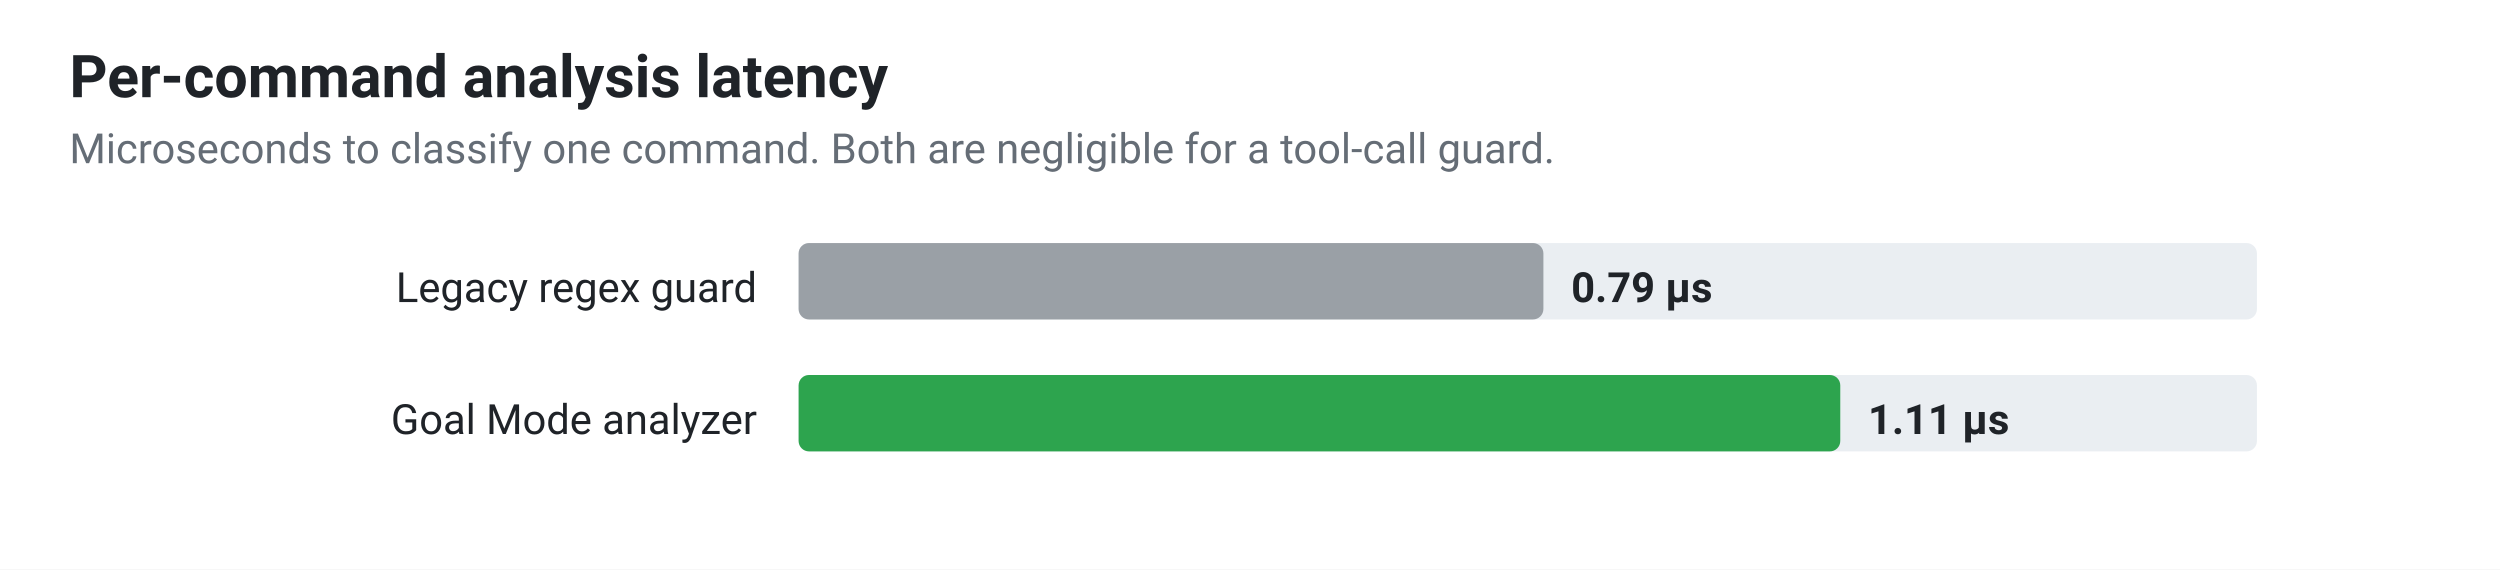
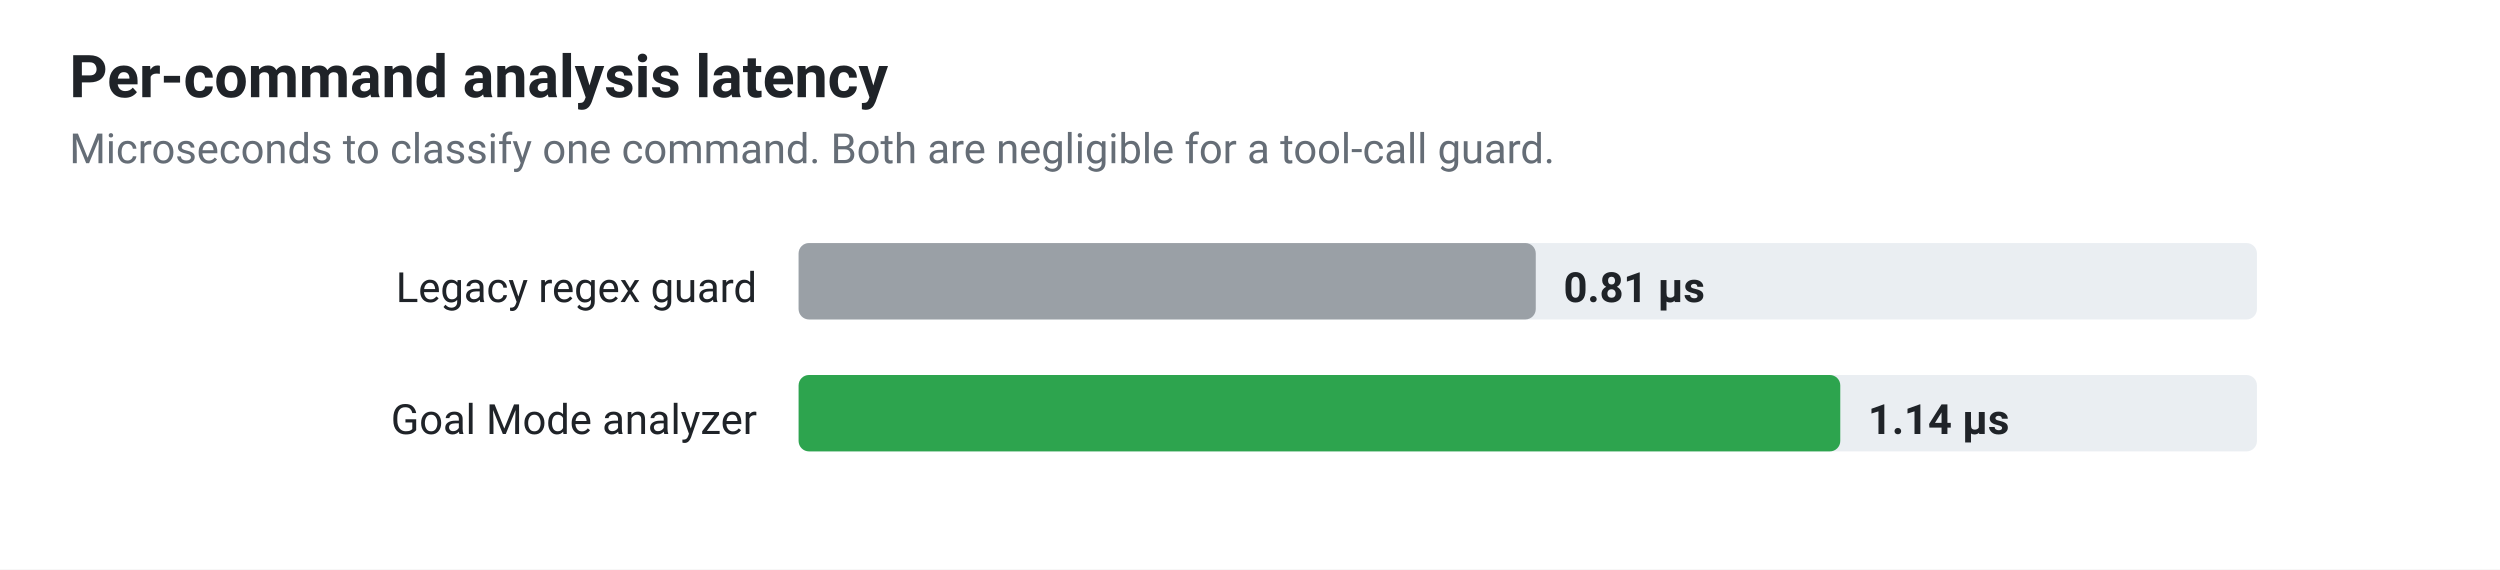
<svg xmlns="http://www.w3.org/2000/svg" width="720" height="164" viewBox="0 0 720 164" font-family="-apple-system,Segoe UI,Roboto,Helvetica,Arial,sans-serif">
  <rect width="720" height="164" fill="#ffffff" />
  <text x="20" y="28" font-size="17" font-weight="700" fill="#1f2328">Per-command analysis latency</text>
  <text x="20" y="47" font-size="12" fill="#656d76">Microseconds to classify one command. Both are negligible for a tool-call guard.</text>
  <text x="218" y="87" font-size="12" text-anchor="end" fill="#1f2328">Legacy regex guard</text>
  <rect x="230" y="70" width="420" height="22" rx="3" fill="#eaeef2" />
-   <rect x="230" y="70" width="214.5" height="22" rx="3" fill="#9aa0a6" />
-   <text x="452.5" y="87" font-size="12" font-weight="600" fill="#1f2328">0.79 µs</text>
+   <rect x="230" y="70" width="212.3" height="22" rx="3" fill="#9aa0a6" />
+   <text x="450.3" y="87" font-size="12" font-weight="600" fill="#1f2328">0.81 µs</text>
  <text x="218" y="125" font-size="12" text-anchor="end" fill="#1f2328">Goal Mode analyzer</text>
  <rect x="230" y="108" width="420" height="22" rx="3" fill="#eaeef2" />
  <rect x="230" y="108" width="300.0" height="22" rx="3" fill="#2da44e" />
-   <text x="538.0" y="125" font-size="12" font-weight="600" fill="#1f2328">1.11 µs</text>
+   <text x="538.0" y="125" font-size="12" font-weight="600" fill="#1f2328">1.14 µs</text>
</svg>
